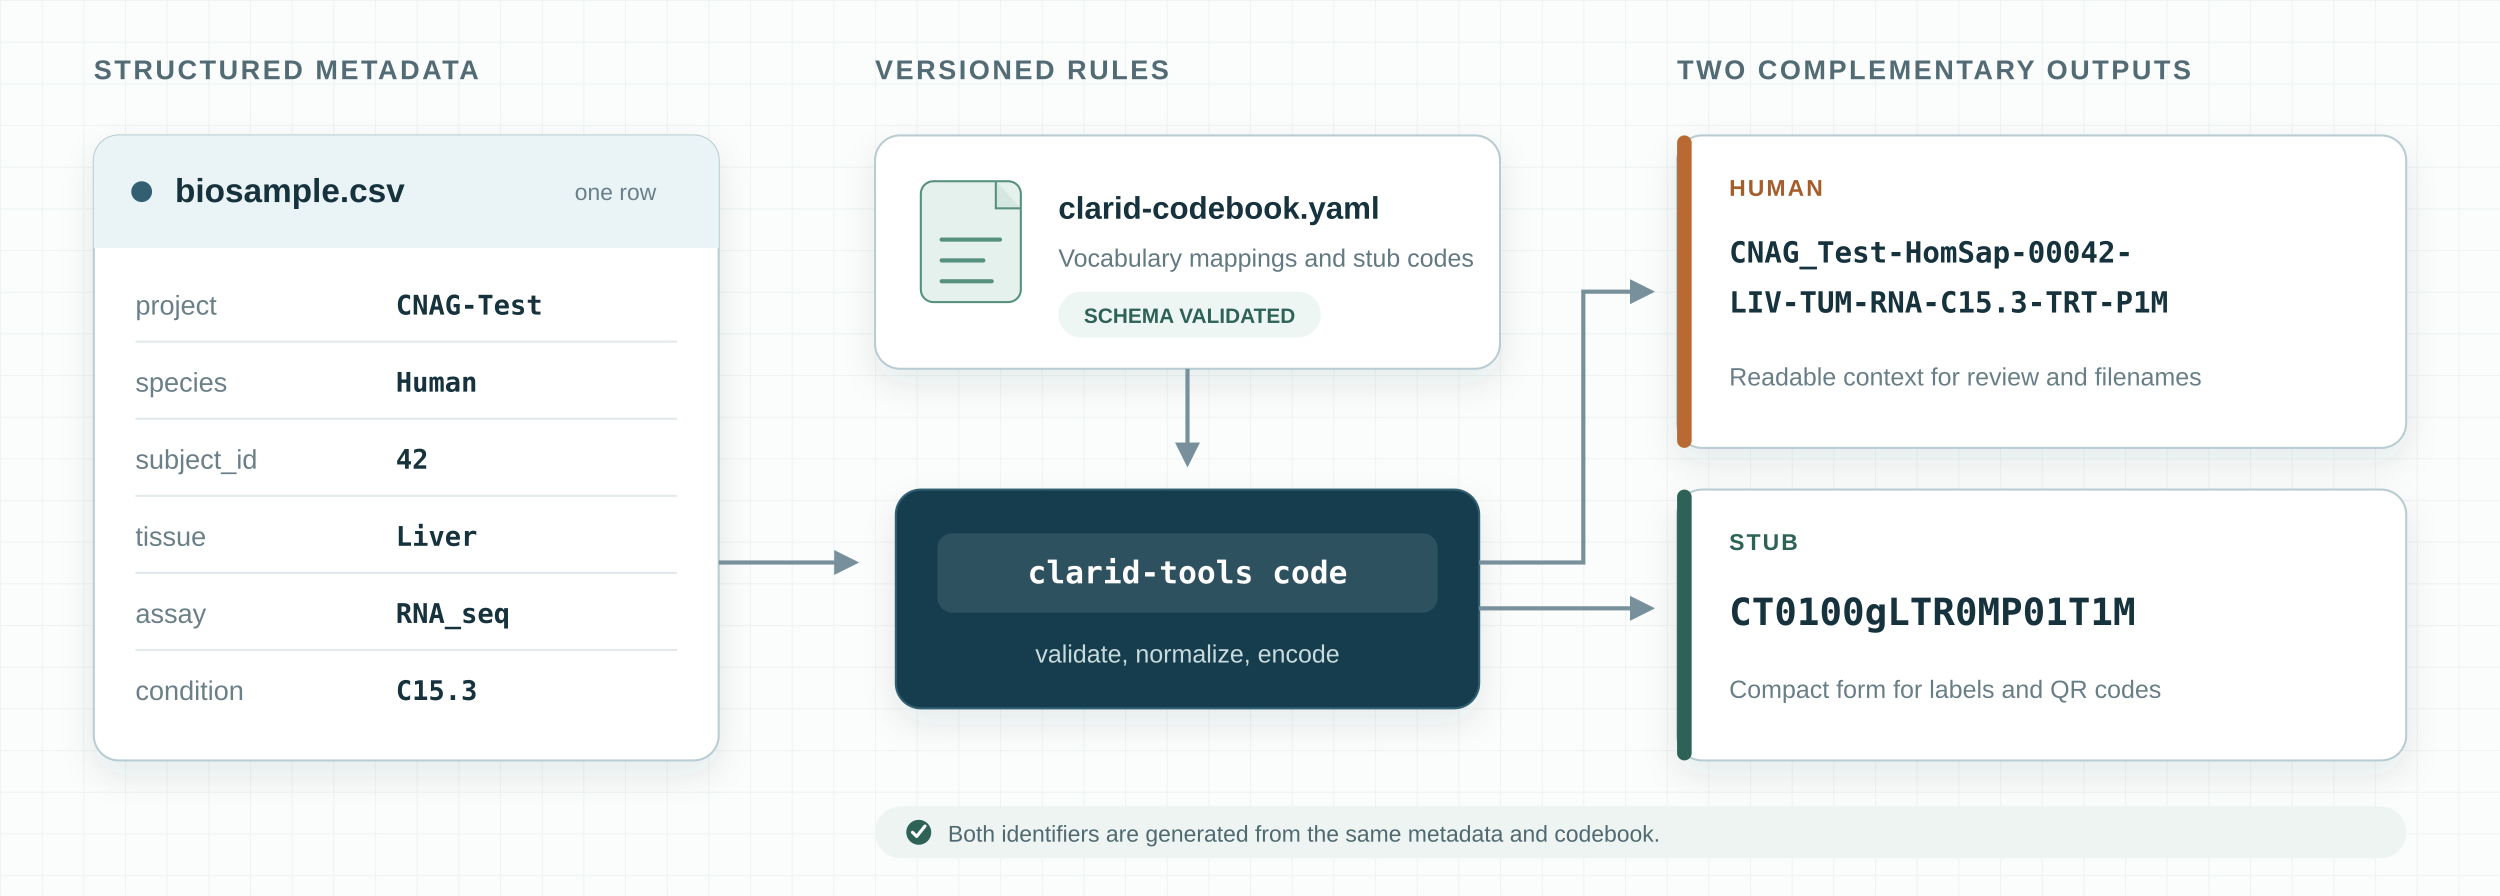
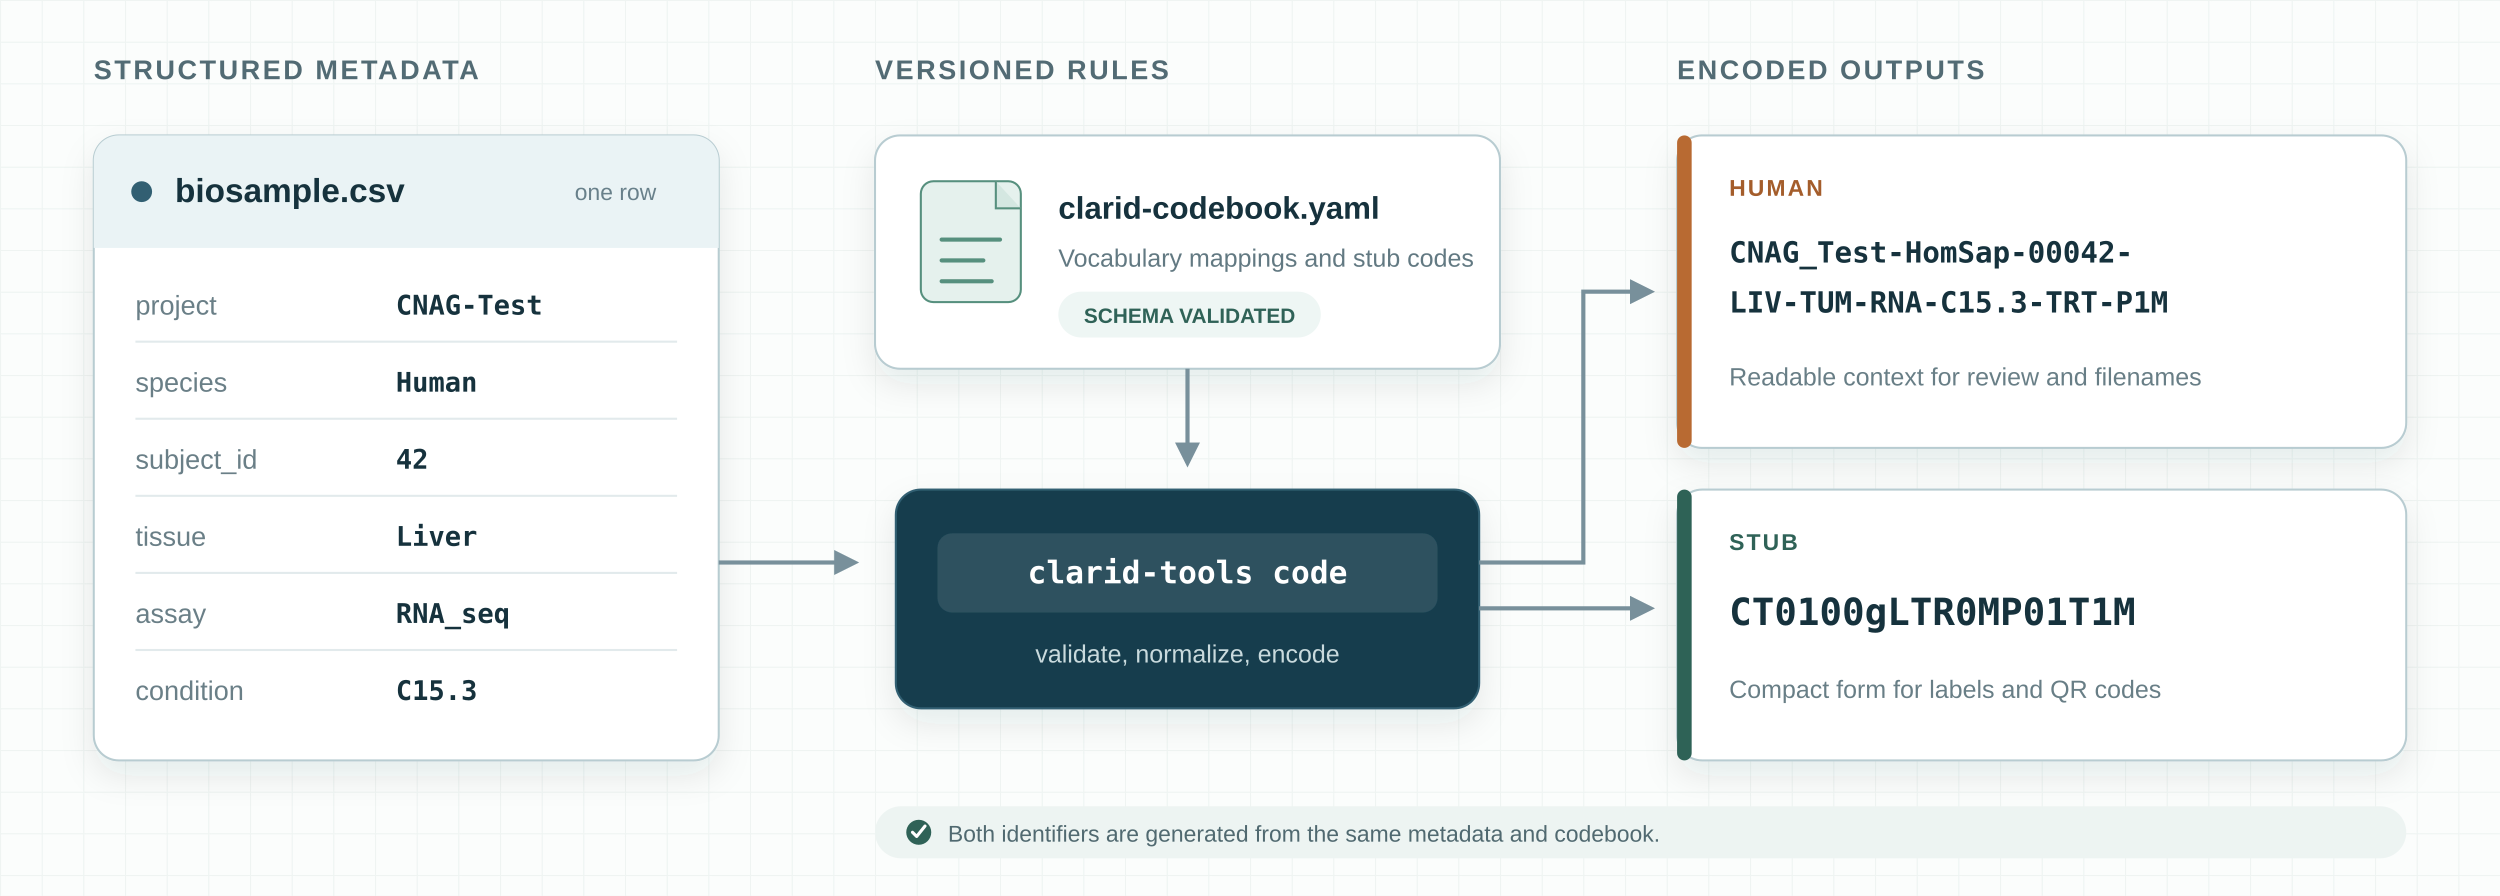
<svg xmlns="http://www.w3.org/2000/svg" viewBox="0 0 1200 430" role="img" aria-labelledby="title description">
  <defs>
    <marker id="arrow" viewBox="0 0 10 10" refX="8" refY="5" markerWidth="6" markerHeight="6" orient="auto">
      <path d="M0 0L10 5L0 10Z" fill="#78909b" />
    </marker>
    <pattern id="grid" width="20" height="20" patternUnits="userSpaceOnUse">
      <path d="M20 0H0V20" fill="none" stroke="#dfe9e7" stroke-width="1" />
    </pattern>
    <filter id="shadow" x="-20%" y="-20%" width="140%" height="150%">
      <feDropShadow dx="0" dy="7" stdDeviation="8" flood-color="#16323d" flood-opacity="0.09" />
    </filter>
  </defs>
  <rect width="1200" height="430" fill="#fbfdfc" />
  <rect width="1200" height="430" fill="url(#grid)" opacity="0.45" />
  <g font-family="Trebuchet MS, Arial, sans-serif">
    <text x="45" y="38" fill="#526b74" font-size="13" font-weight="700" letter-spacing="1.2">STRUCTURED METADATA</text>
    <text x="420" y="38" fill="#526b74" font-size="13" font-weight="700" letter-spacing="1.2">VERSIONED RULES</text>
-     <text x="805" y="38" fill="#526b74" font-size="13" font-weight="700" letter-spacing="1.2">TWO COMPLEMENTARY OUTPUTS</text>
+     <text x="805" y="38" fill="#526b74" font-size="13" font-weight="700" letter-spacing="1.2">ENCODED OUTPUTS</text>
    <g filter="url(#shadow)">
      <rect x="45" y="65" width="300" height="300" rx="12" fill="#ffffff" stroke="#b8ccd1" />
      <path d="M45 77a12 12 0 0 1 12-12h276a12 12 0 0 1 12 12v42H45Z" fill="#eaf3f5" />
      <circle cx="68" cy="92" r="5" fill="#315f72" />
      <text x="84" y="97" fill="#16323d" font-size="16" font-weight="700">biosample.csv</text>
      <text x="315" y="96" fill="#68808a" font-size="11" text-anchor="end">one row</text>
    </g>
    <g font-size="13">
      <g fill="#6a7f87">
        <text x="65" y="151">project</text>
        <text x="65" y="188">species</text>
        <text x="65" y="225">subject_id</text>
        <text x="65" y="262">tissue</text>
        <text x="65" y="299">assay</text>
        <text x="65" y="336">condition</text>
      </g>
      <g fill="#16323d" font-family="ui-monospace, SFMono-Regular, Menlo, Consolas, monospace" font-weight="700">
        <text x="190" y="151">CNAG-Test</text>
        <text x="190" y="188">Human</text>
        <text x="190" y="225">42</text>
        <text x="190" y="262">Liver</text>
        <text x="190" y="299">RNA_seq</text>
        <text x="190" y="336">C15.3</text>
      </g>
      <g stroke="#e2eaec">
        <line x1="65" y1="164" x2="325" y2="164" />
        <line x1="65" y1="201" x2="325" y2="201" />
        <line x1="65" y1="238" x2="325" y2="238" />
        <line x1="65" y1="275" x2="325" y2="275" />
        <line x1="65" y1="312" x2="325" y2="312" />
      </g>
    </g>
    <g filter="url(#shadow)">
      <rect x="420" y="65" width="300" height="112" rx="12" fill="#ffffff" stroke="#b8ccd1" />
      <rect x="442" y="87" width="48" height="58" rx="6" fill="#e5f1ed" stroke="#57907e" />
      <path d="M478 87v13h12" fill="#d4e7e1" stroke="#57907e" />
      <path d="M452 115h28M452 125h20M452 135h24" stroke="#57907e" stroke-width="2" stroke-linecap="round" />
    </g>
    <text x="508" y="105" fill="#16323d" font-size="15" font-weight="700">clarid-codebook.yaml</text>
    <text x="508" y="128" fill="#627982" font-size="12">Vocabulary mappings and stub codes</text>
    <rect x="508" y="140" width="126" height="22" rx="11" fill="#eef6f4" />
    <text x="571" y="155" fill="#2f6257" font-size="10" font-weight="700" text-anchor="middle">SCHEMA VALIDATED</text>
    <g filter="url(#shadow)">
      <rect x="430" y="235" width="280" height="105" rx="12" fill="#163e4e" stroke="#315f72" />
      <rect x="450" y="256" width="240" height="38" rx="7" fill="#ffffff" fill-opacity="0.1" />
    </g>
    <text x="570" y="280" fill="#ffffff" font-family="ui-monospace, SFMono-Regular, Menlo, Consolas, monospace" font-size="15" font-weight="700" text-anchor="middle">clarid-tools code</text>
    <text x="570" y="318" fill="#c9dadd" font-size="12" text-anchor="middle">validate, normalize, encode</text>
    <g fill="none" stroke="#78909b" stroke-width="2" marker-end="url(#arrow)">
      <path d="M345 270H410" />
      <path d="M570 177V222" />
      <path d="M710 270H760V140H792" />
      <path d="M710 292H792" />
    </g>
    <g filter="url(#shadow)">
      <rect x="805" y="65" width="350" height="150" rx="12" fill="#ffffff" stroke="#b8ccd1" />
      <rect x="805" y="65" width="7" height="150" rx="3.5" fill="#b86b33" />
    </g>
    <text x="830" y="94" fill="#a45d2b" font-size="11" font-weight="700" letter-spacing="1">HUMAN</text>
    <text x="830" y="126" fill="#16323d" font-family="ui-monospace, SFMono-Regular, Menlo, Consolas, monospace" font-size="14" font-weight="700">CNAG_Test-HomSap-00042-</text>
    <text x="830" y="150" fill="#16323d" font-family="ui-monospace, SFMono-Regular, Menlo, Consolas, monospace" font-size="14" font-weight="700">LIV-TUM-RNA-C15.3-TRT-P1M</text>
    <text x="830" y="185" fill="#687e86" font-size="12">Readable context for review and filenames</text>
    <g filter="url(#shadow)">
      <rect x="805" y="235" width="350" height="130" rx="12" fill="#ffffff" stroke="#b8ccd1" />
      <rect x="805" y="235" width="7" height="130" rx="3.5" fill="#2f6257" />
    </g>
    <text x="830" y="264" fill="#2f6257" font-size="11" font-weight="700" letter-spacing="1">STUB</text>
    <text x="830" y="300" fill="#16323d" font-family="ui-monospace, SFMono-Regular, Menlo, Consolas, monospace" font-size="18" font-weight="700">CT0100gLTR0MP01T1M</text>
    <text x="830" y="335" fill="#687e86" font-size="12">Compact form for labels and QR codes</text>
    <rect x="420" y="387" width="735" height="25" rx="12.5" fill="#edf4f2" />
    <circle cx="441" cy="399.5" r="6" fill="#2f6257" />
    <path d="M438 399.5l2 2 4-5" fill="none" stroke="#ffffff" stroke-width="1.5" stroke-linecap="round" stroke-linejoin="round" />
    <text x="455" y="404" fill="#506970" font-size="11">Both identifiers are generated from the same metadata and codebook.</text>
  </g>
</svg>
